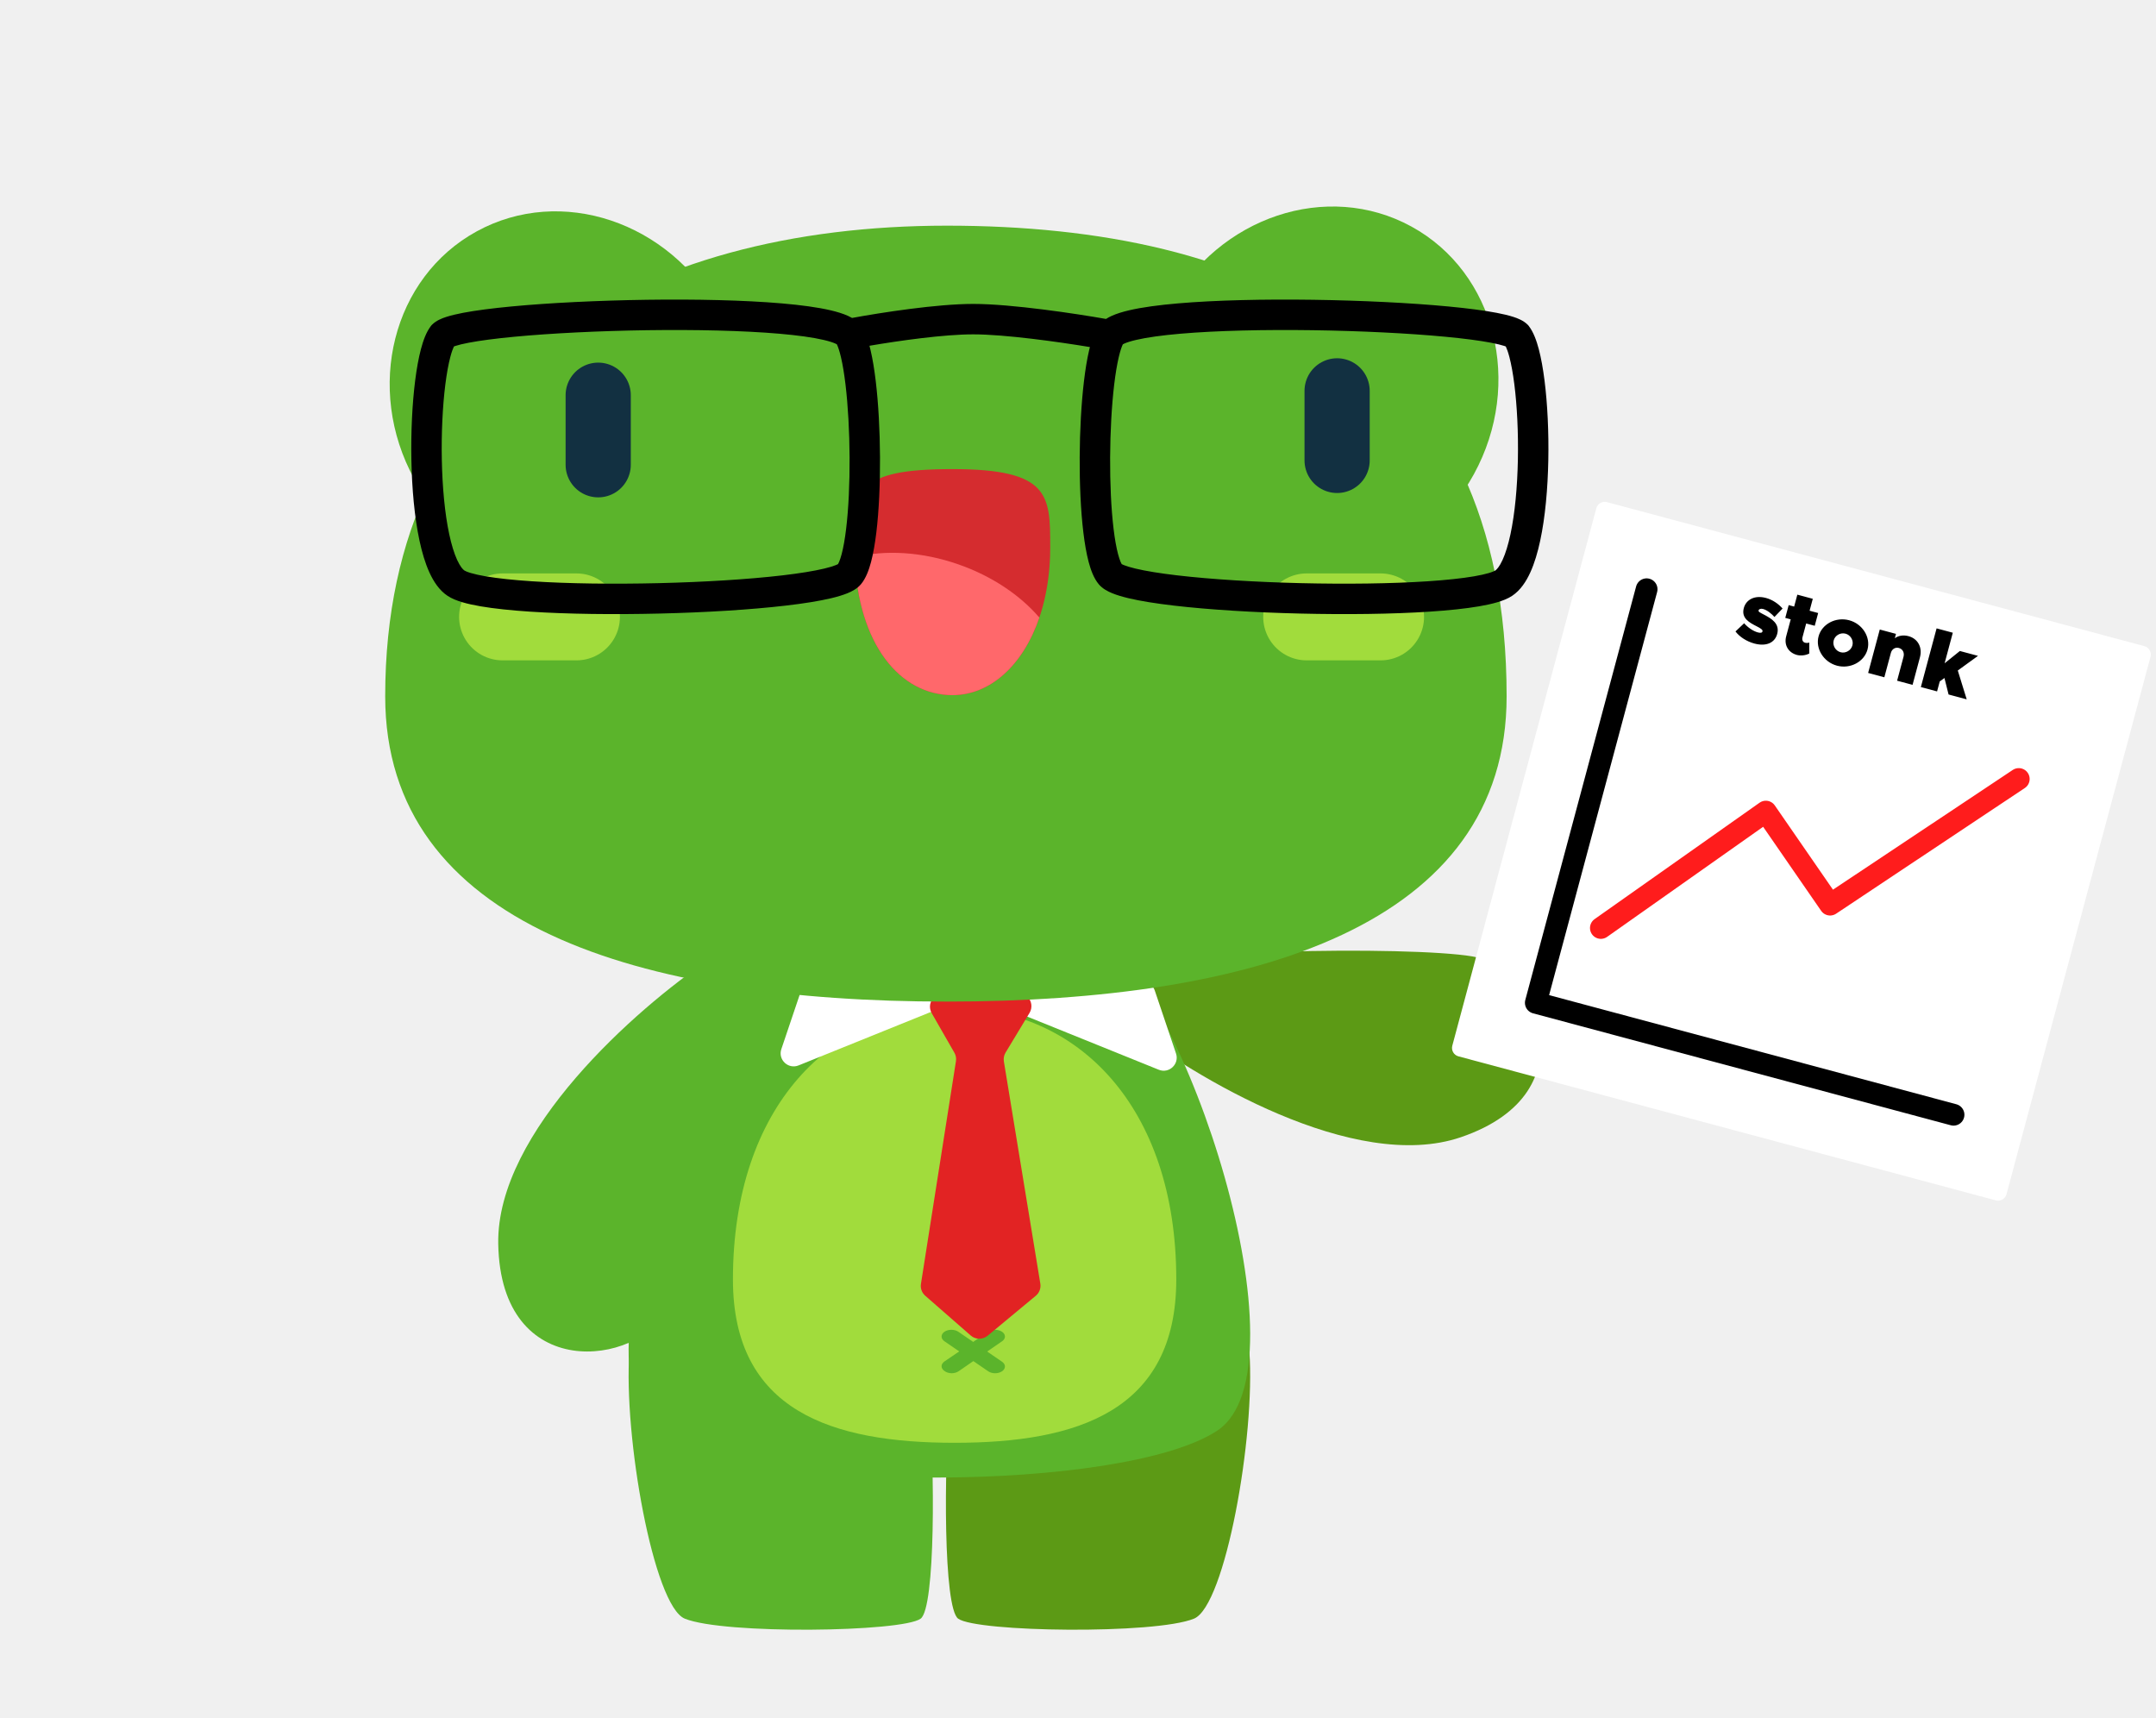
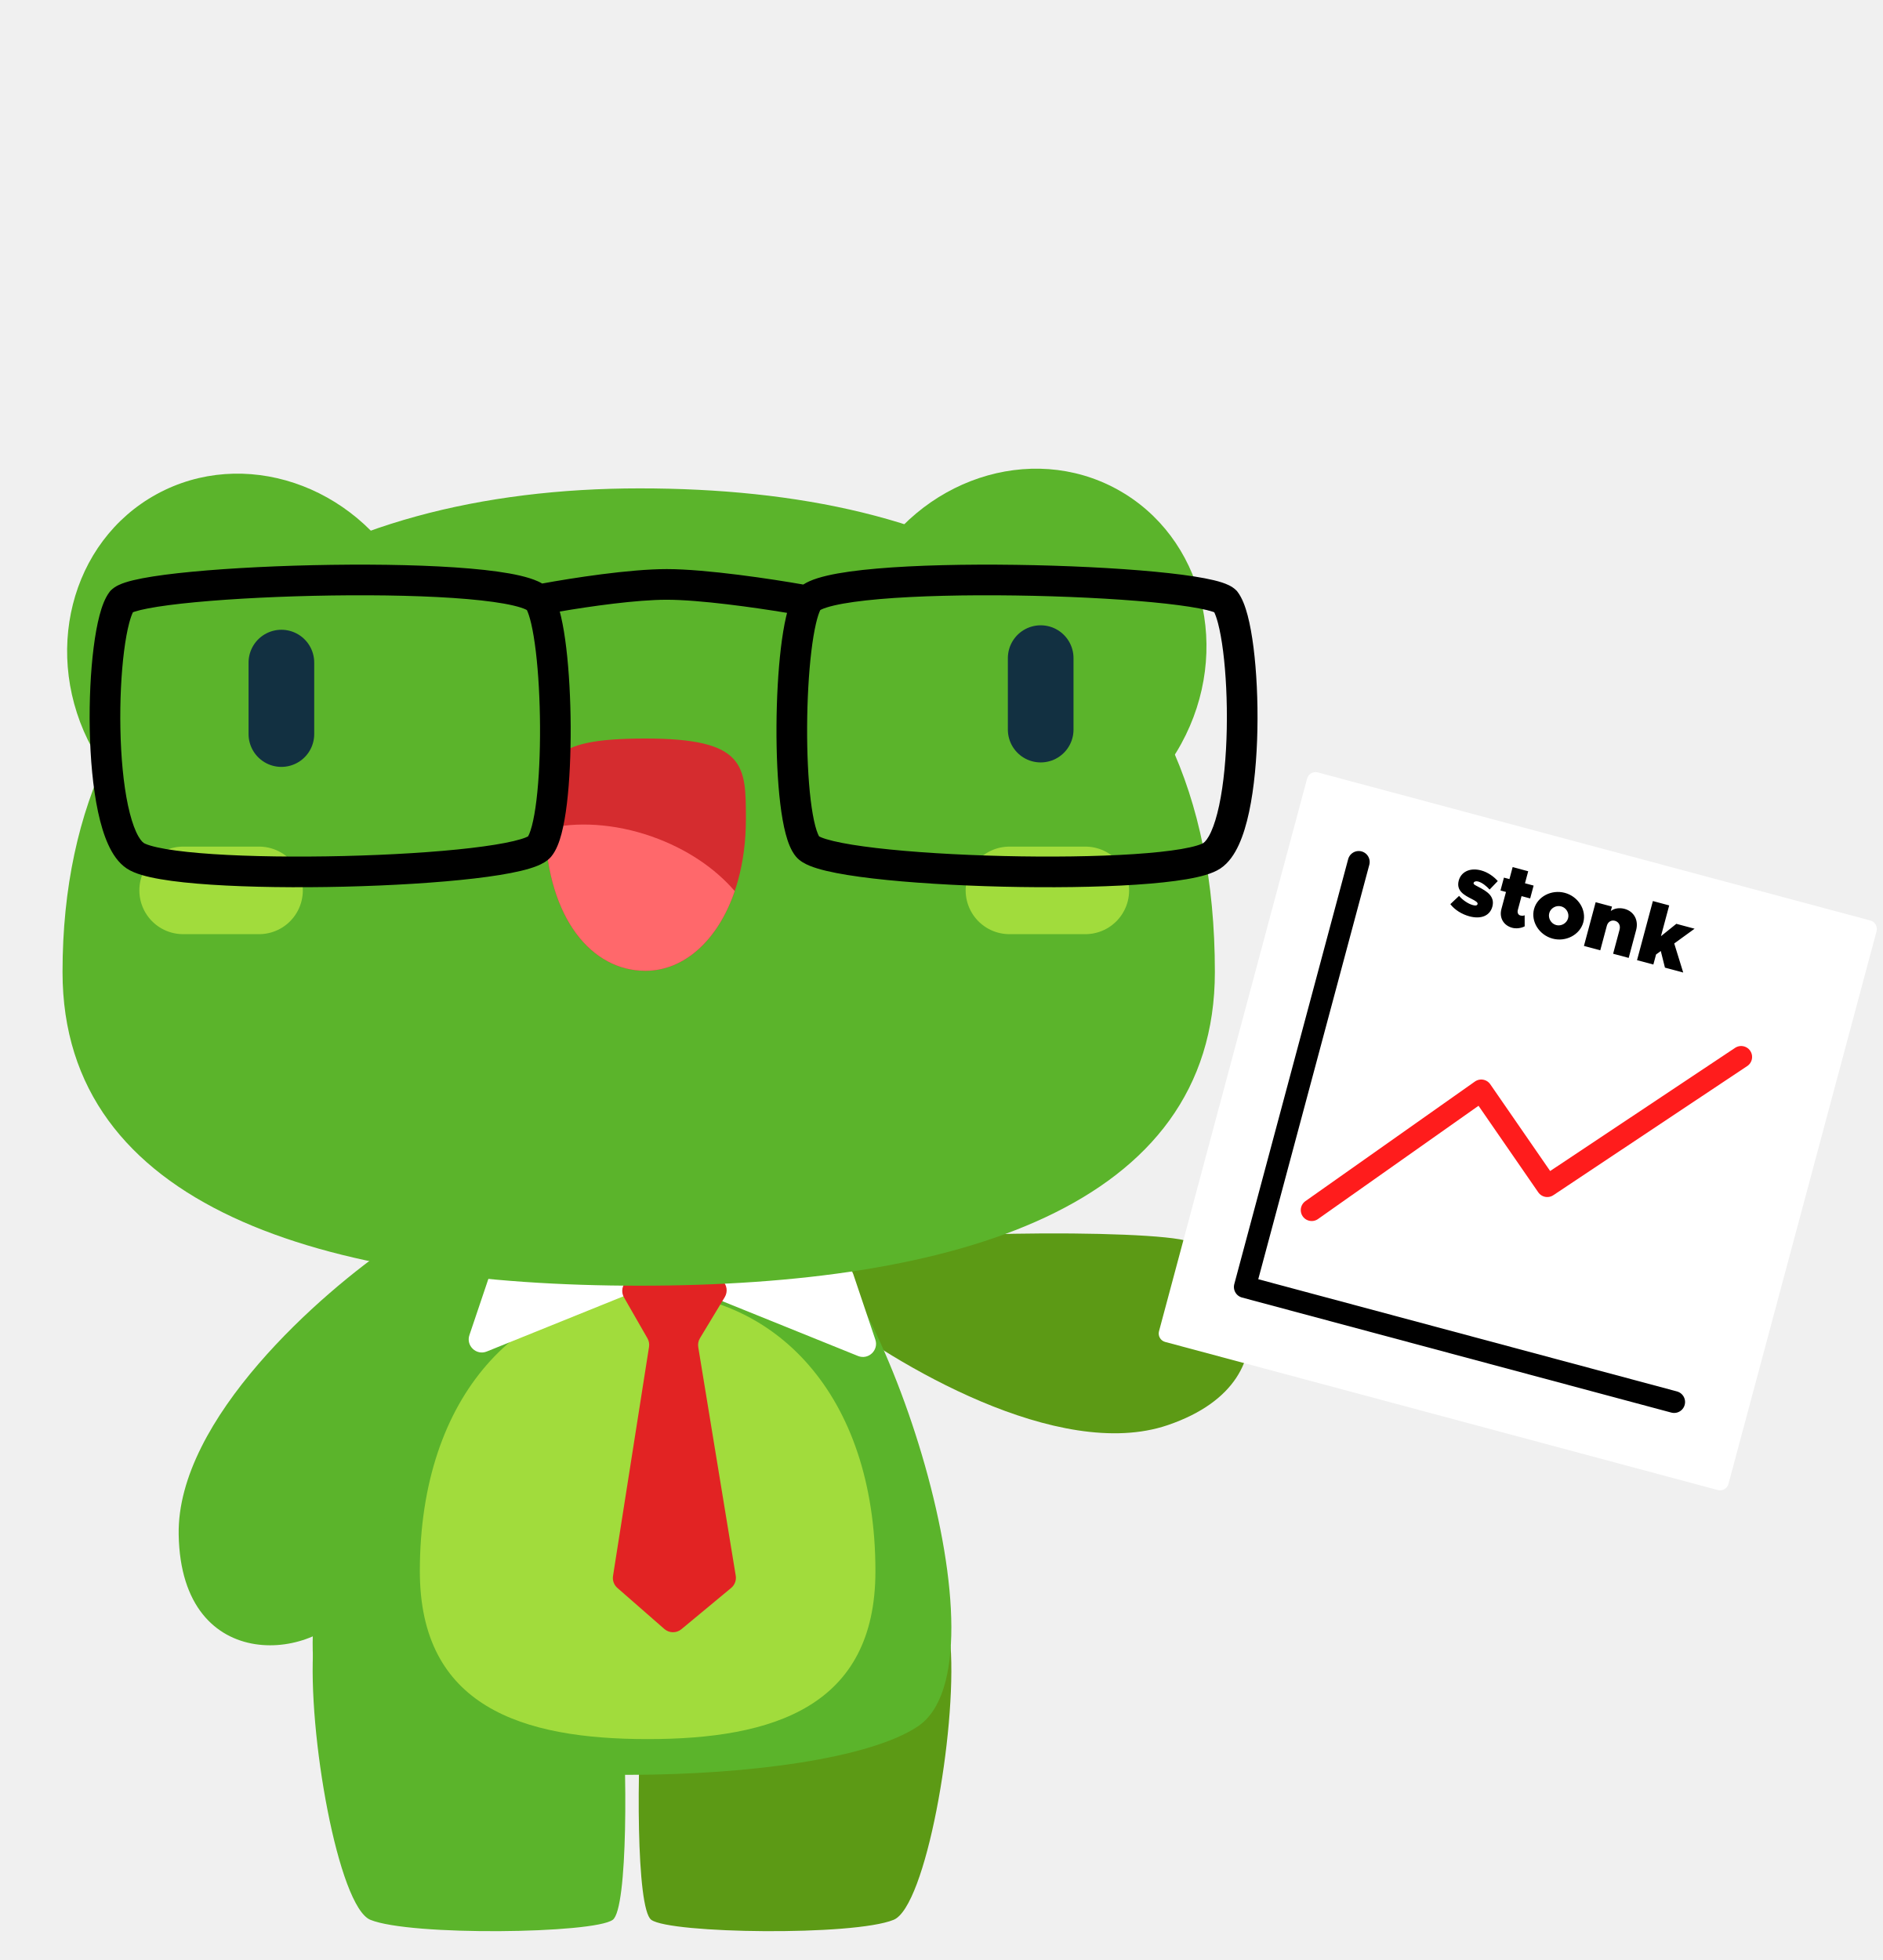
- <svg xmlns="http://www.w3.org/2000/svg" width="226" height="180" viewBox="0 0 226 180" fill="none">
-   <ellipse cx="59.398" cy="41.465" rx="18.212" ry="19.626" transform="rotate(-28.6896 59.398 41.4655)" fill="#5BB42B" />
-   <ellipse cx="18.212" cy="19.626" rx="18.212" ry="19.626" transform="matrix(-0.877234 -0.480064 -0.480064 0.877234 163.921 32.4861)" fill="#5BB42B" />
-   <path d="M153.128 119.202C141.982 123.002 125.14 112.912 118.111 107.392C117.802 106.431 117.429 104.004 118.414 101.989C119.645 99.47 147.838 99.148 154.318 100.246C160.797 101.344 167.059 114.451 153.128 119.202Z" fill="#5C9A15" />
-   <path d="M125.16 169.664C128.428 168.328 131.609 150.525 130.964 141.662L99.576 146.671C98.931 153.865 98.888 168.533 100.436 169.664C102.371 171.077 121.075 171.334 125.16 169.664Z" fill="#5C9A15" />
-   <path d="M127.613 149.944C137.382 143.448 124.176 102.925 114.635 97.821C105.093 92.716 89.573 93.49 82.758 97.821C75.942 102.151 59.1 143.294 68.869 149.944C78.638 156.595 117.844 156.441 127.613 149.944Z" fill="#5BB42B" />
-   <path d="M71.783 169.664C68.515 168.328 65.333 150.525 65.978 141.662L97.366 146.671C98.011 153.865 98.054 168.533 96.506 169.664C94.571 171.077 75.867 171.334 71.783 169.664Z" fill="#5BB42B" />
-   <path d="M52.227 130.368C52.025 118.594 66.791 105.654 74.199 100.656C75.21 100.656 77.634 101.044 79.251 102.599C81.271 104.543 72.937 131.479 69.906 137.31C66.875 143.141 52.48 145.085 52.227 130.368Z" fill="#5BB42B" />
-   <path d="M123.302 134.101C123.302 147.913 112.899 151.23 100.065 151.23C87.232 151.23 76.829 147.913 76.829 134.101C76.829 115.944 87.232 105.667 100.065 105.667C112.899 105.667 123.302 115.944 123.302 134.101Z" fill="#A1DC3C" />
-   <path d="M99.742 143.94C99.879 143.94 100.014 143.922 100.14 143.887C100.266 143.852 100.381 143.8 100.478 143.735L105.092 140.551C105.262 140.416 105.351 140.242 105.341 140.064C105.331 139.886 105.223 139.717 105.038 139.591C104.853 139.465 104.606 139.391 104.345 139.384C104.084 139.377 103.829 139.438 103.63 139.554L99.006 142.702C98.909 142.768 98.832 142.846 98.779 142.932C98.726 143.018 98.699 143.111 98.699 143.204C98.699 143.297 98.726 143.39 98.779 143.476C98.832 143.562 98.909 143.641 99.006 143.706C99.099 143.777 99.213 143.834 99.339 143.874C99.466 143.914 99.603 143.937 99.742 143.94Z" fill="#5BB42B" />
-   <path d="M104.307 143.94C104.442 143.94 104.577 143.923 104.702 143.887C104.827 143.852 104.941 143.801 105.037 143.735C105.134 143.669 105.21 143.591 105.263 143.505C105.315 143.419 105.342 143.327 105.342 143.234C105.342 143.141 105.315 143.049 105.263 142.963C105.21 142.877 105.134 142.799 105.037 142.733L100.459 139.592C100.364 139.526 100.25 139.474 100.124 139.438C99.999 139.402 99.865 139.384 99.729 139.384C99.593 139.384 99.459 139.402 99.333 139.438C99.208 139.474 99.094 139.526 98.998 139.592C98.807 139.725 98.699 139.903 98.699 140.09C98.699 140.276 98.807 140.455 98.998 140.587L103.587 143.735C103.778 143.865 104.037 143.939 104.307 143.94Z" fill="#5BB42B" />
-   <path d="M85.528 102.433L97.471 103.318C98.914 103.425 99.224 105.406 97.882 105.948L83.711 111.673C82.628 112.111 81.53 111.076 81.903 109.969L84.132 103.359C84.332 102.768 84.906 102.387 85.528 102.433Z" fill="white" />
-   <path d="M119.649 102.888L107.706 103.773C106.263 103.88 105.954 105.862 107.295 106.403L121.467 112.128C122.55 112.566 123.647 111.531 123.274 110.424L121.045 103.814C120.846 103.223 120.271 102.842 119.649 102.888Z" fill="white" />
-   <path d="M96.537 134.576L100.206 111.233C100.254 110.925 100.196 110.611 100.041 110.34L97.664 106.197C97.333 105.62 97.465 104.889 97.977 104.464L98.894 103.704C99.139 103.5 99.448 103.389 99.767 103.389H105.968C106.305 103.389 106.63 103.514 106.881 103.739L107.665 104.443C108.153 104.882 108.261 105.605 107.922 106.167L105.409 110.327C105.241 110.605 105.178 110.934 105.23 111.255L109.051 134.547C109.129 135.026 108.948 135.511 108.574 135.821L103.527 140.007C103.01 140.435 102.26 140.426 101.754 139.984L96.988 135.817C96.634 135.508 96.464 135.039 96.537 134.576Z" fill="#E22323" />
-   <path d="M157.93 72.984C157.93 97.015 131.443 104.984 99.251 104.984C67.06 104.984 40.378 97.015 40.378 72.984C40.378 38.462 67.06 23.654 99.251 23.654C131.443 23.654 157.93 35.729 157.93 72.984Z" fill="#5BB42B" />
-   <path d="M62.705 41.425V48.715" stroke="#123041" stroke-width="6.834" stroke-linecap="round" />
-   <path d="M140.161 40.969V48.259" stroke="#123041" stroke-width="6.834" stroke-linecap="round" />
-   <path d="M52.681 64.661H60.426" stroke="#A1DC3C" stroke-width="9.113" stroke-linecap="round" />
-   <path d="M136.971 64.661H144.717" stroke="#A1DC3C" stroke-width="9.113" stroke-linecap="round" />
-   <path d="M110.089 57.397C110.089 51.923 110.089 49.17 99.838 49.17C89.586 49.17 89.586 51.434 89.586 57.397C89.586 67.168 94.176 72.863 99.838 72.863C105.499 72.863 110.089 66.484 110.089 57.397Z" fill="#D52C2F" />
-   <path fill-rule="evenodd" clip-rule="evenodd" d="M89.603 58.408C89.909 67.559 94.374 72.862 99.838 72.862C103.804 72.862 107.244 69.732 108.949 64.733C106.966 62.417 104.032 60.408 100.489 59.166C96.624 57.811 92.756 57.621 89.603 58.408Z" fill="#FF686B" />
-   <path fill-rule="evenodd" clip-rule="evenodd" d="M47.582 36.316C47.485 36.517 47.35 36.867 47.206 37.413C47.007 38.166 46.829 39.138 46.685 40.276C46.397 42.548 46.258 45.367 46.313 48.192C46.369 51.023 46.62 53.797 47.09 55.995C47.325 57.096 47.605 58.002 47.915 58.681C48.239 59.389 48.525 59.694 48.679 59.797C48.74 59.838 48.94 59.94 49.362 60.065C49.763 60.184 50.282 60.3 50.919 60.41C52.194 60.628 53.84 60.801 55.752 60.928C59.571 61.18 64.333 61.237 69.057 61.124C73.781 61.011 78.428 60.728 82.016 60.309C83.815 60.098 85.309 59.858 86.401 59.597C86.949 59.467 87.355 59.34 87.63 59.227C87.737 59.184 87.805 59.15 87.844 59.129L87.85 59.118C87.88 59.066 87.916 58.993 87.958 58.894C88.043 58.695 88.134 58.426 88.225 58.083C88.407 57.395 88.566 56.498 88.694 55.433C88.951 53.308 89.071 50.651 89.057 47.947C89.043 45.245 88.895 42.537 88.63 40.314C88.497 39.202 88.338 38.234 88.157 37.46C87.998 36.777 87.843 36.335 87.723 36.089C87.69 36.071 87.643 36.046 87.577 36.016C87.317 35.898 86.912 35.765 86.34 35.631C85.201 35.365 83.616 35.146 81.69 34.979C77.852 34.648 72.862 34.541 67.836 34.611C62.812 34.682 57.795 34.93 53.907 35.298C51.959 35.483 50.325 35.696 49.127 35.925C48.525 36.04 48.07 36.152 47.754 36.255C47.683 36.279 47.626 36.299 47.582 36.316ZM88.897 33.112C89.027 33.172 89.169 33.242 89.316 33.326C92.392 32.762 98.209 31.856 102.014 31.856C106.066 31.856 112.844 32.886 115.936 33.431C116.141 33.298 116.346 33.195 116.527 33.112C117.054 32.873 117.683 32.683 118.358 32.525C119.714 32.208 121.473 31.973 123.459 31.802C127.445 31.457 132.55 31.351 137.633 31.422C142.719 31.494 147.825 31.745 151.818 32.123C153.81 32.312 155.556 32.536 156.895 32.792C157.562 32.919 158.164 33.062 158.66 33.224C159.078 33.36 159.69 33.591 160.124 34.025L160.197 34.098L160.26 34.18C160.75 34.816 161.07 35.72 161.302 36.6C161.548 37.533 161.748 38.653 161.902 39.875C162.212 42.323 162.357 45.299 162.299 48.255C162.241 51.204 161.979 54.197 161.452 56.662C161.189 57.893 160.85 59.042 160.409 60.007C159.981 60.943 159.384 61.87 158.514 62.45C158.062 62.751 157.509 62.962 156.969 63.123C156.407 63.289 155.755 63.431 155.043 63.553C153.617 63.797 151.85 63.98 149.882 64.11C145.94 64.371 141.078 64.427 136.291 64.312C131.504 64.198 126.753 63.911 123.037 63.476C121.184 63.26 119.55 63.002 118.283 62.7C117.652 62.549 117.071 62.378 116.584 62.179C116.151 62.002 115.574 61.718 115.17 61.233C114.65 60.608 114.334 59.724 114.115 58.899C113.882 58.016 113.701 56.961 113.563 55.815C113.285 53.519 113.163 50.722 113.177 47.93C113.192 45.137 113.344 42.305 113.627 39.936C113.768 38.753 113.944 37.661 114.16 36.736C114.188 36.616 114.217 36.497 114.248 36.378C110.895 35.824 105.35 35.046 102.014 35.046C98.945 35.046 94.283 35.706 91.14 36.242C91.184 36.405 91.225 36.57 91.263 36.736C91.479 37.661 91.656 38.753 91.797 39.936C92.08 42.305 92.232 45.137 92.246 47.93C92.26 50.722 92.138 53.519 91.861 55.815C91.722 56.961 91.541 58.016 91.308 58.899C91.09 59.724 90.774 60.608 90.253 61.233C89.85 61.718 89.272 62.002 88.839 62.179C88.352 62.378 87.772 62.549 87.141 62.7C85.874 63.002 84.239 63.26 82.386 63.476C78.67 63.911 73.919 64.198 69.133 64.312C64.346 64.427 59.483 64.371 55.542 64.11C53.574 63.98 51.807 63.797 50.381 63.553C49.668 63.431 49.016 63.289 48.455 63.123C47.914 62.962 47.361 62.751 46.91 62.45C46.039 61.87 45.442 60.943 45.015 60.007C44.574 59.042 44.234 57.893 43.971 56.662C43.444 54.197 43.183 51.204 43.124 48.255C43.066 45.299 43.211 42.323 43.521 39.875C43.676 38.653 43.876 37.533 44.122 36.6C44.354 35.72 44.674 34.816 45.163 34.18L45.227 34.098L45.3 34.025C45.733 33.591 46.345 33.36 46.763 33.224C47.26 33.062 47.862 32.919 48.528 32.792C49.868 32.536 51.614 32.312 53.606 32.123C57.599 31.745 62.705 31.494 67.791 31.422C72.873 31.351 77.979 31.457 81.965 31.802C83.95 31.973 85.71 32.208 87.065 32.525C87.74 32.683 88.37 32.873 88.897 33.112ZM158.218 37.413C158.074 36.867 157.939 36.517 157.842 36.316C157.797 36.299 157.741 36.279 157.67 36.255C157.354 36.152 156.898 36.04 156.296 35.925C155.098 35.696 153.465 35.483 151.516 35.298C147.629 34.93 142.611 34.682 137.588 34.611C132.561 34.541 127.572 34.648 123.734 34.979C121.808 35.146 120.222 35.365 119.084 35.631C118.511 35.765 118.106 35.898 117.846 36.016C117.781 36.046 117.733 36.071 117.7 36.089C117.581 36.335 117.425 36.777 117.266 37.46C117.086 38.234 116.926 39.202 116.793 40.314C116.528 42.537 116.381 45.245 116.367 47.947C116.353 50.651 116.472 53.308 116.729 55.433C116.858 56.498 117.017 57.395 117.199 58.083C117.29 58.426 117.38 58.695 117.465 58.894C117.507 58.993 117.544 59.066 117.574 59.118L117.58 59.129C117.619 59.15 117.687 59.184 117.793 59.227C118.069 59.34 118.475 59.467 119.023 59.597C120.114 59.858 121.609 60.098 123.408 60.309C126.996 60.728 131.642 61.011 136.367 61.124C141.091 61.237 145.853 61.18 149.672 60.928C151.584 60.801 153.23 60.628 154.504 60.41C155.141 60.3 155.661 60.184 156.061 60.065C156.483 59.94 156.683 59.838 156.744 59.797C156.899 59.694 157.185 59.389 157.508 58.681C157.818 58.002 158.098 57.096 158.333 55.995C158.803 53.797 159.054 51.023 159.11 48.192C159.166 45.367 159.026 42.548 158.738 40.276C158.594 39.138 158.416 38.166 158.218 37.413Z" fill="black" />
-   <rect x="167.568" y="52.396" width="60.142" height="60.142" rx="0.911" transform="rotate(15.002 167.568 52.396)" fill="white" />
-   <path d="M167.808 97.27L185.102 85.068L191.837 94.823L211.617 81.651" stroke="#FF1C1C" stroke-width="2.278" stroke-linecap="round" stroke-linejoin="round" />
-   <path d="M172.605 61.762L160.988 105.111L204.778 116.846" stroke="black" stroke-width="2.278" stroke-linecap="round" stroke-linejoin="round" />
-   <path d="M183.9 67.454C183.108 67.242 182.358 66.767 181.919 66.187L182.829 65.327C183.186 65.753 183.776 66.157 184.26 66.287C184.577 66.371 184.713 66.323 184.753 66.173C184.795 66.015 184.555 65.856 184.156 65.655C183.376 65.257 182.506 64.807 182.793 63.733C183.029 62.853 183.926 62.357 185.114 62.676C185.819 62.864 186.428 63.301 186.855 63.784L186.005 64.669C185.692 64.321 185.237 63.944 184.806 63.829C184.568 63.765 184.376 63.846 184.341 63.978C184.301 64.128 184.496 64.208 184.926 64.436C185.704 64.843 186.581 65.371 186.293 66.445C186.041 67.386 185.132 67.784 183.9 67.454ZM189.654 67.345L189.657 68.497C189.302 68.694 188.766 68.758 188.362 68.65C187.455 68.407 186.991 67.603 187.234 66.697L187.71 64.918L187.138 64.765L187.497 63.427L188.069 63.581L188.404 62.331L190.023 62.765L189.688 64.015L190.586 64.255L190.228 65.593L189.33 65.353L188.943 66.796C188.87 67.069 188.977 67.305 189.205 67.366C189.364 67.409 189.545 67.401 189.654 67.345ZM192.56 69.775C191.161 69.4 190.283 67.995 190.629 66.701C190.976 65.407 192.437 64.638 193.836 65.013C195.227 65.385 196.107 66.782 195.761 68.076C195.414 69.37 193.951 70.147 192.56 69.775ZM192.938 68.366C193.466 68.508 194.035 68.179 194.176 67.651C194.318 67.123 193.987 66.563 193.459 66.421C192.922 66.277 192.355 66.597 192.214 67.125C192.072 67.653 192.401 68.222 192.938 68.366ZM200.057 66.68C201.034 66.941 201.534 67.858 201.258 68.888L200.482 71.784L198.862 71.35L199.532 68.85C199.65 68.41 199.451 68.027 199.046 67.918C198.667 67.817 198.317 68.034 198.208 68.439L197.524 70.992L195.825 70.536L197.045 65.986L198.744 66.441L198.621 66.899C198.997 66.622 199.511 66.533 200.057 66.68ZM205.223 70.281L206.158 73.305L204.257 72.796L203.824 71.066L203.332 71.425L203.051 72.472L201.352 72.017L203.001 65.865L204.7 66.32L203.841 69.524L205.441 68.236L207.342 68.745L205.223 70.281Z" fill="black" />
+ <svg xmlns="http://www.w3.org/2000/svg" width="196" height="204" viewBox="0 0 196 204" fill="none">
+   <ellipse cx="25.916" cy="69.005" rx="18.584" ry="20.026" transform="rotate(-28.6896 25.916 69.0052)" fill="#5BB42B" />
+   <ellipse cx="18.584" cy="20.026" rx="18.584" ry="20.026" transform="matrix(-0.877234 -0.480064 -0.480064 0.877234 132.571 59.8423)" fill="#5BB42B" />
+   <path d="M121.558 148.327C110.185 152.205 92.999 141.909 85.827 136.277C85.511 135.295 85.13 132.819 86.135 130.763C87.392 128.192 116.16 127.864 122.772 128.984C129.384 130.104 135.774 143.479 121.558 148.327Z" fill="#5C9A15" />
+   <path d="M93.019 199.818C96.354 198.455 99.6 180.289 98.942 171.245L66.914 176.357C66.256 183.697 66.212 198.665 67.791 199.818C69.766 201.26 88.851 201.522 93.019 199.818Z" fill="#5C9A15" />
+   <path d="M95.522 179.697C105.491 173.068 92.016 131.718 82.279 126.51C72.543 121.302 56.707 122.091 49.752 126.51C42.798 130.929 25.612 172.91 35.58 179.697C45.548 186.483 85.554 186.325 95.522 179.697Z" fill="#5BB42B" />
+   <path d="M38.553 199.818C35.219 198.455 31.972 180.289 32.63 171.245L64.659 176.357C65.317 183.697 65.361 198.665 63.781 199.818C61.807 201.26 42.721 201.522 38.553 199.818Z" fill="#5BB42B" />
+   <path d="M18.599 159.721C18.393 147.707 33.46 134.503 41.019 129.402C42.05 129.402 44.524 129.799 46.173 131.386C48.235 133.369 39.731 160.854 36.638 166.804C33.546 172.755 18.857 174.738 18.599 159.721Z" fill="#5BB42B" />
+   <path d="M91.124 163.53C91.124 177.623 80.508 181.008 67.413 181.008C54.318 181.008 43.702 177.623 43.702 163.53C43.702 145.003 54.318 134.516 67.413 134.516C80.508 134.516 91.124 145.003 91.124 163.53Z" fill="#A1DC3C" />
+   <path d="M35.536 114.966C35.61 114.966 35.683 114.954 35.751 114.929C35.819 114.904 35.882 114.868 35.934 114.822L38.428 112.597C38.52 112.502 38.568 112.38 38.562 112.256C38.557 112.131 38.498 112.013 38.399 111.925C38.299 111.837 38.165 111.785 38.024 111.781C37.883 111.776 37.745 111.818 37.638 111.899L35.138 114.1C35.085 114.146 35.044 114.201 35.015 114.261C34.987 114.321 34.972 114.386 34.972 114.451C34.972 114.517 34.987 114.581 35.015 114.642C35.044 114.702 35.085 114.757 35.138 114.803C35.188 114.852 35.25 114.892 35.318 114.92C35.386 114.948 35.461 114.964 35.536 114.966Z" fill="#5BB42B" />
+   <path d="M38.003 114.966C38.077 114.966 38.149 114.954 38.217 114.929C38.285 114.905 38.346 114.868 38.398 114.823C38.45 114.777 38.492 114.722 38.52 114.662C38.548 114.602 38.563 114.538 38.563 114.472C38.563 114.407 38.548 114.343 38.52 114.283C38.492 114.222 38.45 114.168 38.398 114.122L35.924 111.926C35.872 111.88 35.81 111.843 35.743 111.818C35.675 111.793 35.602 111.78 35.529 111.78C35.455 111.78 35.383 111.793 35.315 111.818C35.247 111.843 35.186 111.88 35.134 111.926C35.03 112.019 34.972 112.144 34.972 112.274C34.972 112.404 35.03 112.53 35.134 112.622L37.614 114.823C37.718 114.914 37.858 114.965 38.003 114.966V114.966Z" fill="#5BB42B" />
+   <path d="M52.558 131.214L64.885 132.128C66.328 132.235 66.638 134.217 65.296 134.758L50.668 140.667C49.585 141.105 48.488 140.07 48.861 138.963L51.162 132.141C51.361 131.55 51.936 131.168 52.558 131.214Z" fill="white" />
+   <path d="M87.417 131.679L75.09 132.592C73.647 132.699 73.338 134.681 74.679 135.223L89.307 141.132C90.39 141.569 91.487 140.535 91.114 139.428L88.814 132.605C88.614 132.014 88.04 131.633 87.417 131.679Z" fill="white" />
+   <path d="M63.81 164.029L67.558 140.186C67.606 139.878 67.548 139.563 67.393 139.293L64.951 135.036C64.62 134.459 64.752 133.728 65.264 133.304L66.225 132.506C66.471 132.303 66.779 132.191 67.098 132.191H73.446C73.784 132.191 74.109 132.316 74.36 132.542L75.185 133.283C75.673 133.721 75.78 134.444 75.441 135.006L72.86 139.28C72.692 139.558 72.629 139.887 72.681 140.207L76.584 164.001C76.663 164.48 76.481 164.965 76.108 165.274L70.927 169.572C70.41 170 69.659 169.99 69.154 169.549L64.261 165.271C63.907 164.962 63.737 164.493 63.81 164.029Z" fill="#E22323" />
+   <path d="M126.457 101.166C126.457 125.688 99.431 133.819 66.582 133.819C33.734 133.819 6.509 125.688 6.509 101.166C6.509 65.941 33.734 50.831 66.582 50.831C99.431 50.831 126.457 63.151 126.457 101.166Z" fill="#5BB42B" />
+   <path d="M29.29 68.963V76.402" stroke="#123041" stroke-width="6.834" stroke-linecap="round" />
+   <path d="M108.326 68.499V75.937" stroke="#123041" stroke-width="6.834" stroke-linecap="round" />
+   <path d="M19.062 92.673H26.965" stroke="#A1DC3C" stroke-width="9.113" stroke-linecap="round" />
+   <path d="M105.072 92.673H112.975" stroke="#A1DC3C" stroke-width="9.113" stroke-linecap="round" />
+   <path d="M77.641 85.262C77.641 79.676 77.641 76.867 67.18 76.867C56.72 76.867 56.72 79.177 56.72 85.262C56.72 95.231 61.403 101.043 67.18 101.043C72.958 101.043 77.641 94.534 77.641 85.262Z" fill="#D52C2F" />
+   <path fill-rule="evenodd" clip-rule="evenodd" d="M56.737 86.293C57.05 95.63 61.606 101.042 67.181 101.042C71.228 101.042 74.738 97.848 76.478 92.747C74.454 90.383 71.46 88.334 67.845 87.066C63.902 85.684 59.955 85.49 56.737 86.293Z" fill="#FF686B" />
+   <path fill-rule="evenodd" clip-rule="evenodd" d="M13.835 63.725C13.734 63.932 13.594 64.294 13.444 64.862C13.241 65.632 13.059 66.625 12.912 67.787C12.618 70.107 12.475 72.985 12.532 75.869C12.589 78.76 12.845 81.593 13.325 83.838C13.566 84.963 13.852 85.89 14.17 86.586C14.501 87.31 14.796 87.627 14.961 87.737C15.027 87.782 15.235 87.887 15.666 88.015C16.077 88.137 16.608 88.256 17.259 88.368C18.561 88.591 20.242 88.768 22.194 88.897C26.091 89.154 30.952 89.213 35.773 89.097C40.594 88.982 45.337 88.693 48.999 88.265C50.835 88.05 52.362 87.805 53.477 87.538C54.037 87.405 54.453 87.275 54.737 87.159C54.853 87.112 54.926 87.075 54.966 87.053L54.977 87.034C55.008 86.98 55.046 86.904 55.089 86.802C55.176 86.597 55.269 86.321 55.362 85.97C55.549 85.266 55.711 84.349 55.842 83.261C56.105 81.091 56.227 78.379 56.212 75.619C56.198 72.86 56.048 70.096 55.777 67.827C55.641 66.691 55.478 65.702 55.294 64.911C55.129 64.206 54.968 63.749 54.844 63.496C54.809 63.476 54.758 63.449 54.684 63.415C54.416 63.293 54 63.157 53.415 63.02C52.251 62.748 50.632 62.524 48.666 62.354C44.747 62.016 39.655 61.906 34.525 61.979C29.399 62.051 24.278 62.304 20.31 62.68C18.322 62.869 16.654 63.085 15.43 63.319C14.815 63.437 14.348 63.552 14.024 63.658C13.945 63.684 13.883 63.707 13.835 63.725ZM56.003 60.511C56.138 60.573 56.286 60.646 56.438 60.734C59.573 60.159 65.517 59.232 69.402 59.232C73.539 59.232 80.466 60.285 83.614 60.84C83.826 60.703 84.037 60.596 84.224 60.511C84.759 60.268 85.399 60.075 86.086 59.914C87.468 59.591 89.261 59.352 91.287 59.177C95.352 58.825 100.561 58.717 105.746 58.79C110.935 58.863 116.144 59.118 120.218 59.505C122.25 59.698 124.031 59.926 125.396 60.187C126.076 60.317 126.688 60.461 127.193 60.626C127.619 60.766 128.237 60.999 128.673 61.436L128.747 61.509L128.81 61.591C129.305 62.235 129.63 63.152 129.867 64.048C130.118 64.999 130.321 66.14 130.479 67.386C130.795 69.882 130.943 72.918 130.884 75.932C130.824 78.941 130.557 81.992 130.02 84.505C129.752 85.76 129.406 86.93 128.958 87.911C128.522 88.864 127.917 89.804 127.035 90.391C126.579 90.695 126.018 90.909 125.468 91.073C124.897 91.243 124.233 91.387 123.506 91.511C122.053 91.76 120.251 91.947 118.243 92.079C114.223 92.345 109.262 92.403 104.378 92.286C99.494 92.169 94.648 91.876 90.857 91.433C88.967 91.212 87.3 90.949 86.01 90.641C85.367 90.487 84.776 90.314 84.281 90.111C83.841 89.93 83.257 89.643 82.851 89.155C82.325 88.524 82.004 87.627 81.781 86.786C81.543 85.887 81.359 84.812 81.218 83.644C80.935 81.302 80.81 78.45 80.825 75.602C80.84 72.752 80.995 69.865 81.283 67.449C81.427 66.242 81.607 65.129 81.827 64.187C81.858 64.053 81.891 63.92 81.925 63.788C78.507 63.221 72.82 62.422 69.402 62.422C66.256 62.422 61.473 63.101 58.265 63.649C58.313 63.826 58.358 64.006 58.4 64.187C58.62 65.129 58.8 66.242 58.944 67.449C59.232 69.865 59.387 72.752 59.402 75.602C59.416 78.45 59.292 81.302 59.009 83.644C58.868 84.812 58.683 85.887 58.446 86.786C58.223 87.627 57.902 88.524 57.376 89.155C56.969 89.643 56.386 89.93 55.945 90.111C55.451 90.314 54.86 90.487 54.217 90.641C52.926 90.949 51.26 91.212 49.37 91.433C45.579 91.876 40.732 92.169 35.849 92.286C30.965 92.403 26.004 92.345 21.983 92.079C19.976 91.947 18.174 91.76 16.721 91.511C15.994 91.387 15.33 91.243 14.759 91.073C14.209 90.909 13.648 90.695 13.191 90.391C12.31 89.804 11.704 88.864 11.269 87.911C10.821 86.93 10.475 85.76 10.206 84.505C9.669 81.992 9.403 78.941 9.343 75.932C9.284 72.918 9.431 69.882 9.748 67.386C9.906 66.14 10.109 64.999 10.36 64.048C10.597 63.152 10.922 62.235 11.417 61.591L11.48 61.509L11.553 61.436C11.99 60.999 12.607 60.766 13.034 60.626C13.538 60.461 14.151 60.317 14.831 60.187C16.196 59.926 17.977 59.698 20.009 59.505C24.082 59.118 29.291 58.863 34.48 58.79C39.666 58.717 44.875 58.825 48.94 59.177C50.966 59.352 52.759 59.591 54.14 59.914C54.828 60.075 55.468 60.268 56.003 60.511ZM126.783 64.862C126.633 64.294 126.493 63.932 126.392 63.725C126.344 63.707 126.282 63.684 126.202 63.658C125.878 63.552 125.412 63.437 124.797 63.319C123.573 63.085 121.905 62.869 119.917 62.68C115.948 62.304 110.828 62.051 105.701 61.979C100.571 61.906 95.479 62.016 91.561 62.354C89.595 62.524 87.976 62.748 86.812 63.02C86.227 63.157 85.811 63.293 85.543 63.415C85.469 63.449 85.417 63.476 85.383 63.496C85.259 63.749 85.097 64.206 84.933 64.911C84.749 65.702 84.586 66.691 84.45 67.827C84.179 70.096 84.029 72.86 84.014 75.619C84 78.379 84.122 81.091 84.384 83.261C84.516 84.349 84.678 85.266 84.864 85.97C84.957 86.321 85.05 86.597 85.138 86.802C85.181 86.904 85.219 86.98 85.25 87.034L85.261 87.053C85.301 87.075 85.373 87.112 85.49 87.159C85.774 87.275 86.189 87.405 86.75 87.538C87.865 87.805 89.391 88.05 91.228 88.265C94.89 88.693 99.633 88.982 104.454 89.097C109.275 89.213 114.135 89.154 118.033 88.897C119.985 88.768 121.666 88.591 122.967 88.368C123.619 88.256 124.15 88.137 124.56 88.015C124.992 87.887 125.2 87.782 125.266 87.737C125.431 87.627 125.726 87.31 126.057 86.586C126.375 85.89 126.661 84.963 126.901 83.838C127.381 81.593 127.638 78.76 127.695 75.869C127.752 72.985 127.609 70.107 127.315 67.787C127.168 66.625 126.986 65.632 126.783 64.862Z" fill="black" />
+   <rect x="136.292" y="80.159" width="61.369" height="61.369" rx="0.911" transform="rotate(15.002 136.292 80.1587)" fill="white" />
+   <path d="M136.537 125.948L154.184 113.497L161.056 123.451L181.239 110.01" stroke="#FF1C1C" stroke-width="2.278" stroke-linecap="round" stroke-linejoin="round" />
+   <path d="M141.432 89.715L129.578 133.949L174.261 145.923" stroke="black" stroke-width="2.278" stroke-linecap="round" stroke-linejoin="round" />
+   <path d="M152.949 95.372C152.157 95.159 151.407 94.685 150.968 94.105L151.877 93.245C152.235 93.671 152.825 94.074 153.309 94.204C153.626 94.289 153.762 94.24 153.802 94.091C153.844 93.932 153.604 93.773 153.205 93.572C152.425 93.174 151.555 92.724 151.842 91.651C152.078 90.77 152.975 90.275 154.163 90.593C154.868 90.782 155.477 91.219 155.904 91.701L155.054 92.587C154.741 92.239 154.286 91.862 153.854 91.746C153.617 91.683 153.425 91.763 153.39 91.895C153.35 92.045 153.545 92.126 153.975 92.354C154.752 92.761 155.63 93.288 155.342 94.362C155.09 95.304 154.181 95.702 152.949 95.372ZM158.703 95.263L158.706 96.414C158.351 96.612 157.815 96.676 157.41 96.567C156.504 96.324 156.04 95.521 156.283 94.614L156.759 92.836L156.187 92.683L156.546 91.345L157.118 91.498L157.453 90.248L159.072 90.682L158.737 91.932L159.635 92.173L159.277 93.51L158.379 93.27L157.992 94.713C157.919 94.986 158.025 95.222 158.254 95.284C158.413 95.326 158.594 95.318 158.703 95.263ZM161.609 97.692C160.21 97.317 159.331 95.912 159.678 94.618C160.025 93.324 161.486 92.555 162.885 92.93C164.276 93.303 165.156 94.699 164.81 95.993C164.463 97.287 163 98.065 161.609 97.692ZM161.986 96.284C162.515 96.425 163.084 96.097 163.225 95.569C163.367 95.04 163.036 94.48 162.508 94.339C161.971 94.195 161.404 94.514 161.262 95.043C161.121 95.571 161.45 96.14 161.986 96.284ZM169.106 94.597C170.083 94.859 170.582 95.776 170.306 96.806L169.531 99.701L167.911 99.267L168.581 96.768C168.699 96.328 168.5 95.944 168.095 95.836C167.716 95.734 167.366 95.951 167.257 96.356L166.573 98.909L164.874 98.454L166.094 93.903L167.792 94.358L167.67 94.816C168.046 94.54 168.56 94.451 169.106 94.597ZM174.272 98.198L175.207 101.223L173.306 100.713L172.873 98.984L172.381 99.343L172.1 100.39L170.401 99.935L172.05 93.782L173.749 94.237L172.89 97.441L174.49 96.153L176.391 96.662L174.272 98.198Z" fill="black" />
</svg>
